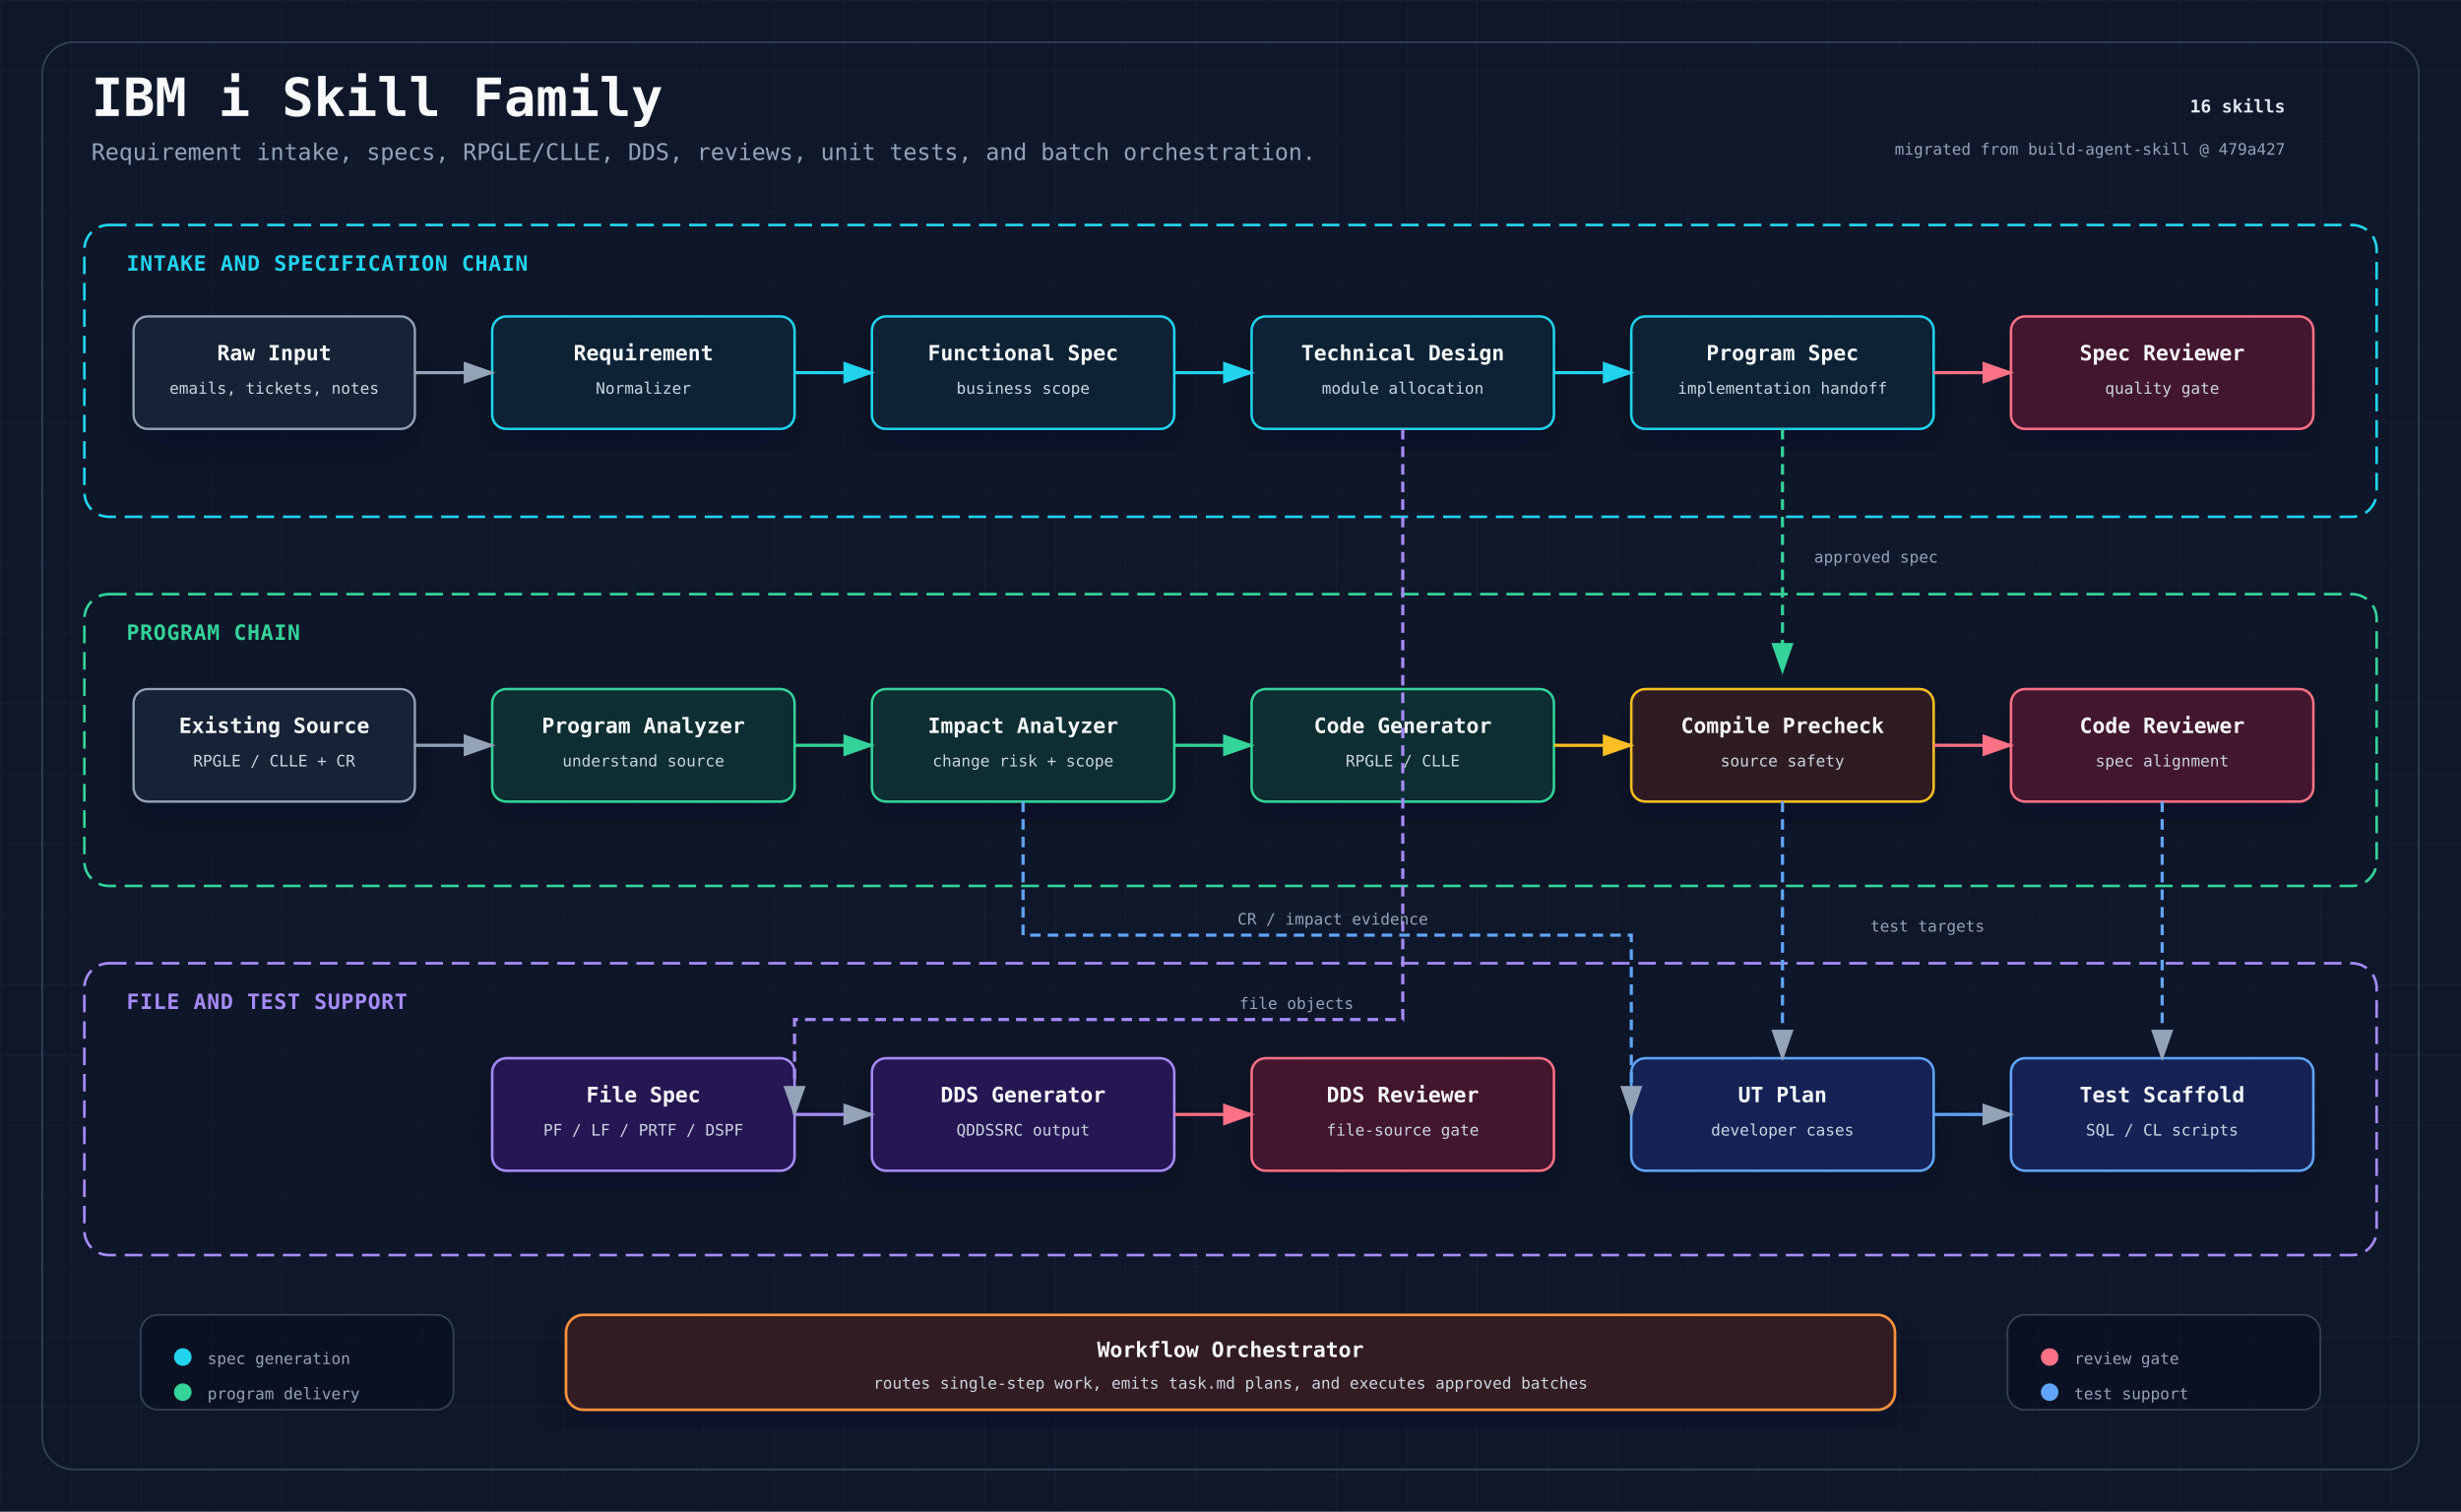
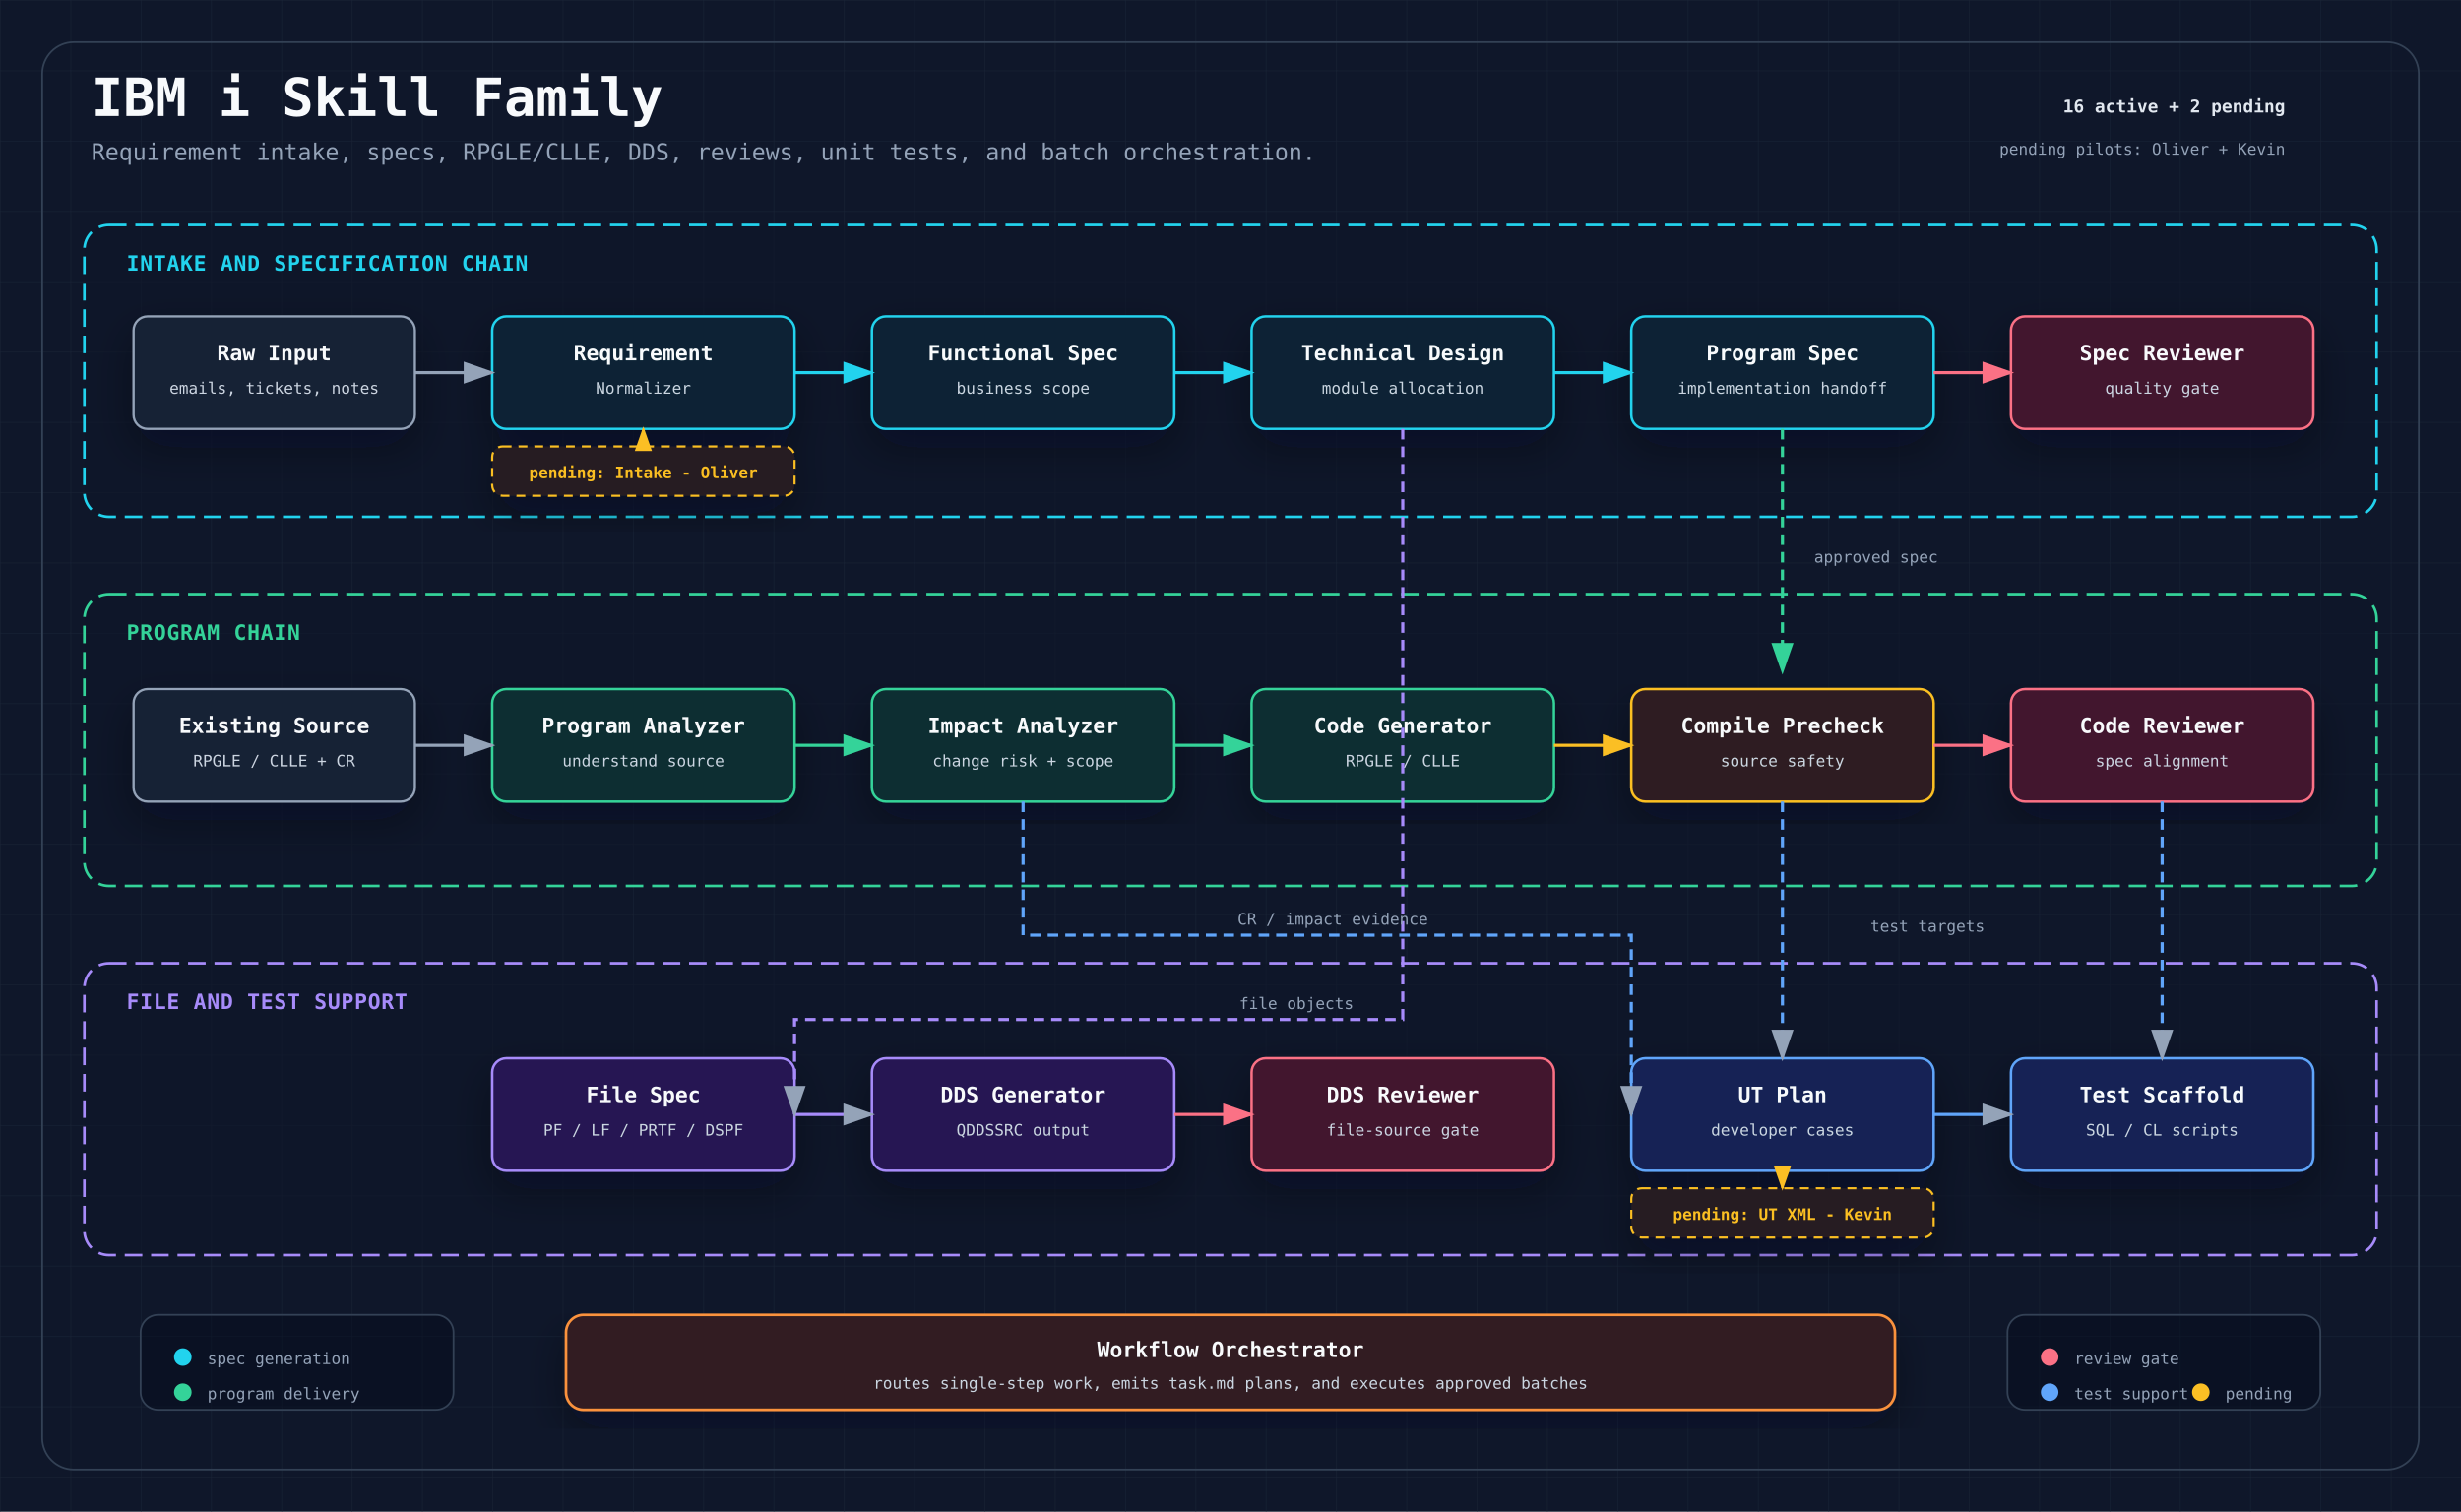
<svg xmlns="http://www.w3.org/2000/svg" viewBox="0 0 1400 860" role="img" aria-labelledby="title desc">
  <defs>
    <pattern id="grid" width="40" height="40" patternUnits="userSpaceOnUse">
      <path d="M 40 0 L 0 0 0 40" fill="none" stroke="#1e293b" stroke-width="0.6" />
    </pattern>
    <marker id="arrow-slate" markerWidth="10" markerHeight="7" refX="9" refY="3.5" orient="auto">
      <polygon points="0 0, 10 3.5, 0 7" fill="#94a3b8" />
    </marker>
    <marker id="arrow-cyan" markerWidth="10" markerHeight="7" refX="9" refY="3.5" orient="auto">
      <polygon points="0 0, 10 3.5, 0 7" fill="#22d3ee" />
    </marker>
    <marker id="arrow-emerald" markerWidth="10" markerHeight="7" refX="9" refY="3.5" orient="auto">
      <polygon points="0 0, 10 3.5, 0 7" fill="#34d399" />
    </marker>
    <marker id="arrow-amber" markerWidth="10" markerHeight="7" refX="9" refY="3.5" orient="auto">
      <polygon points="0 0, 10 3.5, 0 7" fill="#fbbf24" />
    </marker>
    <marker id="arrow-rose" markerWidth="10" markerHeight="7" refX="9" refY="3.5" orient="auto">
      <polygon points="0 0, 10 3.5, 0 7" fill="#fb7185" />
    </marker>
    <filter id="soft-shadow" x="-20%" y="-20%" width="140%" height="140%">
      <feDropShadow dx="0" dy="10" stdDeviation="12" flood-color="#020617" flood-opacity="0.35" />
    </filter>
    <style>
      text {
        font-family: "SF Mono", "Cascadia Code", "JetBrains Mono", Menlo, Consolas, monospace;
      }
      .title { fill: #f8fafc; font-size: 30px; font-weight: 700; }
      .subtitle { fill: #94a3b8; font-size: 13px; font-weight: 500; }
      .region-title { font-size: 12px; font-weight: 700; letter-spacing: 0.4px; }
      .box-title { fill: #f8fafc; font-size: 12px; font-weight: 700; }
      .box-subtitle { fill: #cbd5e1; font-size: 9px; font-weight: 500; }
      .tiny { fill: #94a3b8; font-size: 9px; font-weight: 500; }
+       .pending { fill: #fbbf24; font-size: 9px; font-weight: 700; }
      .lane { fill: #cbd5e1; font-size: 11px; font-weight: 700; }
      .tag { fill: #e2e8f0; font-size: 10px; font-weight: 700; }
    </style>
  </defs>
  <rect width="1400" height="860" fill="#0f172a" />
  <rect width="1400" height="860" fill="url(#grid)" opacity="0.72" />
  <rect x="24" y="24" width="1352" height="812" rx="18" fill="none" stroke="#334155" stroke-width="1" />
  <text x="52" y="66" class="title">IBM i Skill Family</text>
  <text x="52" y="91" class="subtitle">Requirement intake, specs, RPGLE/CLLE, DDS, reviews, unit tests, and batch orchestration.</text>
-   <text x="1300" y="64" class="tag" text-anchor="end">16 skills</text>
-   <text x="1300" y="88" class="tiny" text-anchor="end">migrated from build-agent-skill @ 479a427</text>
+   <text x="1300" y="64" class="tag" text-anchor="end">16 active + 2 pending</text>
+   <text x="1300" y="88" class="tiny" text-anchor="end">pending pilots: Oliver + Kevin</text>
  <rect x="48" y="128" width="1304" height="166" rx="14" fill="rgba(15, 23, 42, 0.64)" stroke="#22d3ee" stroke-width="1.5" stroke-dasharray="10,5" />
  <text x="72" y="154" fill="#22d3ee" class="region-title">INTAKE AND SPECIFICATION CHAIN</text>
  <rect x="48" y="338" width="1304" height="166" rx="14" fill="rgba(15, 23, 42, 0.64)" stroke="#34d399" stroke-width="1.5" stroke-dasharray="10,5" />
  <text x="72" y="364" fill="#34d399" class="region-title">PROGRAM CHAIN</text>
  <rect x="48" y="548" width="1304" height="166" rx="14" fill="rgba(15, 23, 42, 0.64)" stroke="#a78bfa" stroke-width="1.5" stroke-dasharray="10,5" />
  <text x="72" y="574" fill="#a78bfa" class="region-title">FILE AND TEST SUPPORT</text>
  <g filter="url(#soft-shadow)">
    <rect x="76" y="180" width="160" height="64" rx="8" fill="#0f172a" />
    <rect x="76" y="180" width="160" height="64" rx="8" fill="#1e293b" fill-opacity="0.58" stroke="#94a3b8" stroke-width="1.3" />
    <text x="156" y="205" class="box-title" text-anchor="middle">Raw Input</text>
    <text x="156" y="224" class="box-subtitle" text-anchor="middle">emails, tickets, notes</text>
    <rect x="76" y="392" width="160" height="64" rx="8" fill="#0f172a" />
    <rect x="76" y="392" width="160" height="64" rx="8" fill="#1e293b" fill-opacity="0.58" stroke="#94a3b8" stroke-width="1.3" />
    <text x="156" y="417" class="box-title" text-anchor="middle">Existing Source</text>
    <text x="156" y="436" class="box-subtitle" text-anchor="middle">RPGLE / CLLE + CR</text>
  </g>
  <g filter="url(#soft-shadow)">
    <rect x="280" y="180" width="172" height="64" rx="8" fill="#0f172a" />
    <rect x="280" y="180" width="172" height="64" rx="8" fill="#083344" fill-opacity="0.45" stroke="#22d3ee" stroke-width="1.4" />
    <text x="366" y="205" class="box-title" text-anchor="middle">Requirement</text>
    <text x="366" y="224" class="box-subtitle" text-anchor="middle">Normalizer</text>
+     <rect x="280" y="254" width="172" height="28" rx="6" fill="#0f172a" />
+     <rect x="280" y="254" width="172" height="28" rx="6" fill="#78350f" fill-opacity="0.24" stroke="#fbbf24" stroke-width="1.2" stroke-dasharray="5,4" />
+     <text x="366" y="272" class="pending" text-anchor="middle">pending: Intake - Oliver</text>
    <rect x="496" y="180" width="172" height="64" rx="8" fill="#0f172a" />
    <rect x="496" y="180" width="172" height="64" rx="8" fill="#083344" fill-opacity="0.45" stroke="#22d3ee" stroke-width="1.4" />
    <text x="582" y="205" class="box-title" text-anchor="middle">Functional Spec</text>
    <text x="582" y="224" class="box-subtitle" text-anchor="middle">business scope</text>
    <rect x="712" y="180" width="172" height="64" rx="8" fill="#0f172a" />
    <rect x="712" y="180" width="172" height="64" rx="8" fill="#083344" fill-opacity="0.45" stroke="#22d3ee" stroke-width="1.4" />
    <text x="798" y="205" class="box-title" text-anchor="middle">Technical Design</text>
    <text x="798" y="224" class="box-subtitle" text-anchor="middle">module allocation</text>
    <rect x="928" y="180" width="172" height="64" rx="8" fill="#0f172a" />
    <rect x="928" y="180" width="172" height="64" rx="8" fill="#083344" fill-opacity="0.45" stroke="#22d3ee" stroke-width="1.4" />
    <text x="1014" y="205" class="box-title" text-anchor="middle">Program Spec</text>
    <text x="1014" y="224" class="box-subtitle" text-anchor="middle">implementation handoff</text>
    <rect x="1144" y="180" width="172" height="64" rx="8" fill="#0f172a" />
    <rect x="1144" y="180" width="172" height="64" rx="8" fill="#881337" fill-opacity="0.42" stroke="#fb7185" stroke-width="1.4" />
    <text x="1230" y="205" class="box-title" text-anchor="middle">Spec Reviewer</text>
    <text x="1230" y="224" class="box-subtitle" text-anchor="middle">quality gate</text>
  </g>
  <g filter="url(#soft-shadow)">
    <rect x="280" y="392" width="172" height="64" rx="8" fill="#0f172a" />
    <rect x="280" y="392" width="172" height="64" rx="8" fill="#064e3b" fill-opacity="0.42" stroke="#34d399" stroke-width="1.4" />
    <text x="366" y="417" class="box-title" text-anchor="middle">Program Analyzer</text>
    <text x="366" y="436" class="box-subtitle" text-anchor="middle">understand source</text>
    <rect x="496" y="392" width="172" height="64" rx="8" fill="#0f172a" />
    <rect x="496" y="392" width="172" height="64" rx="8" fill="#064e3b" fill-opacity="0.42" stroke="#34d399" stroke-width="1.4" />
    <text x="582" y="417" class="box-title" text-anchor="middle">Impact Analyzer</text>
    <text x="582" y="436" class="box-subtitle" text-anchor="middle">change risk + scope</text>
    <rect x="712" y="392" width="172" height="64" rx="8" fill="#0f172a" />
    <rect x="712" y="392" width="172" height="64" rx="8" fill="#064e3b" fill-opacity="0.42" stroke="#34d399" stroke-width="1.4" />
    <text x="798" y="417" class="box-title" text-anchor="middle">Code Generator</text>
    <text x="798" y="436" class="box-subtitle" text-anchor="middle">RPGLE / CLLE</text>
    <rect x="928" y="392" width="172" height="64" rx="8" fill="#0f172a" />
    <rect x="928" y="392" width="172" height="64" rx="8" fill="#78350f" fill-opacity="0.30" stroke="#fbbf24" stroke-width="1.4" />
    <text x="1014" y="417" class="box-title" text-anchor="middle">Compile Precheck</text>
    <text x="1014" y="436" class="box-subtitle" text-anchor="middle">source safety</text>
    <rect x="1144" y="392" width="172" height="64" rx="8" fill="#0f172a" />
    <rect x="1144" y="392" width="172" height="64" rx="8" fill="#881337" fill-opacity="0.42" stroke="#fb7185" stroke-width="1.4" />
    <text x="1230" y="417" class="box-title" text-anchor="middle">Code Reviewer</text>
    <text x="1230" y="436" class="box-subtitle" text-anchor="middle">spec alignment</text>
  </g>
  <g filter="url(#soft-shadow)">
    <rect x="280" y="602" width="172" height="64" rx="8" fill="#0f172a" />
    <rect x="280" y="602" width="172" height="64" rx="8" fill="#4c1d95" fill-opacity="0.38" stroke="#a78bfa" stroke-width="1.4" />
    <text x="366" y="627" class="box-title" text-anchor="middle">File Spec</text>
    <text x="366" y="646" class="box-subtitle" text-anchor="middle">PF / LF / PRTF / DSPF</text>
    <rect x="496" y="602" width="172" height="64" rx="8" fill="#0f172a" />
    <rect x="496" y="602" width="172" height="64" rx="8" fill="#4c1d95" fill-opacity="0.38" stroke="#a78bfa" stroke-width="1.4" />
    <text x="582" y="627" class="box-title" text-anchor="middle">DDS Generator</text>
    <text x="582" y="646" class="box-subtitle" text-anchor="middle">QDDSSRC output</text>
    <rect x="712" y="602" width="172" height="64" rx="8" fill="#0f172a" />
    <rect x="712" y="602" width="172" height="64" rx="8" fill="#881337" fill-opacity="0.42" stroke="#fb7185" stroke-width="1.4" />
    <text x="798" y="627" class="box-title" text-anchor="middle">DDS Reviewer</text>
    <text x="798" y="646" class="box-subtitle" text-anchor="middle">file-source gate</text>
    <rect x="928" y="602" width="172" height="64" rx="8" fill="#0f172a" />
    <rect x="928" y="602" width="172" height="64" rx="8" fill="#1e40af" fill-opacity="0.32" stroke="#60a5fa" stroke-width="1.4" />
    <text x="1014" y="627" class="box-title" text-anchor="middle">UT Plan</text>
    <text x="1014" y="646" class="box-subtitle" text-anchor="middle">developer cases</text>
+     <rect x="928" y="676" width="172" height="28" rx="6" fill="#0f172a" />
+     <rect x="928" y="676" width="172" height="28" rx="6" fill="#78350f" fill-opacity="0.24" stroke="#fbbf24" stroke-width="1.2" stroke-dasharray="5,4" />
+     <text x="1014" y="694" class="pending" text-anchor="middle">pending: UT XML - Kevin</text>
    <rect x="1144" y="602" width="172" height="64" rx="8" fill="#0f172a" />
    <rect x="1144" y="602" width="172" height="64" rx="8" fill="#1e40af" fill-opacity="0.32" stroke="#60a5fa" stroke-width="1.4" />
    <text x="1230" y="627" class="box-title" text-anchor="middle">Test Scaffold</text>
    <text x="1230" y="646" class="box-subtitle" text-anchor="middle">SQL / CL scripts</text>
  </g>
  <g filter="url(#soft-shadow)">
    <rect x="322" y="748" width="756" height="54" rx="10" fill="#0f172a" />
    <rect x="322" y="748" width="756" height="54" rx="10" fill="#7c2d12" fill-opacity="0.30" stroke="#fb923c" stroke-width="1.5" />
    <text x="700" y="772" class="box-title" text-anchor="middle">Workflow Orchestrator</text>
    <text x="700" y="790" class="box-subtitle" text-anchor="middle">routes single-step work, emits task.md plans, and executes approved batches</text>
  </g>
  <path d="M 236 212 L 280 212" fill="none" stroke="#94a3b8" stroke-width="1.8" marker-end="url(#arrow-slate)" />
  <path d="M 452 212 L 496 212" fill="none" stroke="#22d3ee" stroke-width="1.8" marker-end="url(#arrow-cyan)" />
  <path d="M 668 212 L 712 212" fill="none" stroke="#22d3ee" stroke-width="1.8" marker-end="url(#arrow-cyan)" />
  <path d="M 884 212 L 928 212" fill="none" stroke="#22d3ee" stroke-width="1.8" marker-end="url(#arrow-cyan)" />
  <path d="M 1100 212 L 1144 212" fill="none" stroke="#fb7185" stroke-width="1.8" marker-end="url(#arrow-rose)" />
+   <path d="M 366 254 L 366 244" fill="none" stroke="#fbbf24" stroke-width="1.4" stroke-dasharray="4,4" marker-end="url(#arrow-amber)" />
  <path d="M 236 424 L 280 424" fill="none" stroke="#94a3b8" stroke-width="1.8" marker-end="url(#arrow-slate)" />
  <path d="M 452 424 L 496 424" fill="none" stroke="#34d399" stroke-width="1.8" marker-end="url(#arrow-emerald)" />
  <path d="M 668 424 L 712 424" fill="none" stroke="#34d399" stroke-width="1.8" marker-end="url(#arrow-emerald)" />
  <path d="M 884 424 L 928 424" fill="none" stroke="#fbbf24" stroke-width="1.8" marker-end="url(#arrow-amber)" />
  <path d="M 1100 424 L 1144 424" fill="none" stroke="#fb7185" stroke-width="1.8" marker-end="url(#arrow-rose)" />
  <path d="M 452 634 L 496 634" fill="none" stroke="#a78bfa" stroke-width="1.8" marker-end="url(#arrow-slate)" />
  <path d="M 668 634 L 712 634" fill="none" stroke="#fb7185" stroke-width="1.8" marker-end="url(#arrow-rose)" />
  <path d="M 1100 634 L 1144 634" fill="none" stroke="#60a5fa" stroke-width="1.8" marker-end="url(#arrow-slate)" />
+   <path d="M 1014 666 L 1014 676" fill="none" stroke="#fbbf24" stroke-width="1.4" stroke-dasharray="4,4" marker-end="url(#arrow-amber)" />
  <path d="M 1014 244 L 1014 382" fill="none" stroke="#34d399" stroke-width="1.8" stroke-dasharray="6,4" marker-end="url(#arrow-emerald)" />
  <text x="1032" y="320" class="tiny">approved spec</text>
  <path d="M 798 244 L 798 580 L 452 580 L 452 634" fill="none" stroke="#a78bfa" stroke-width="1.8" stroke-dasharray="6,4" marker-end="url(#arrow-slate)" />
  <text x="705" y="574" class="tiny">file objects</text>
  <path d="M 1014 456 L 1014 602" fill="none" stroke="#60a5fa" stroke-width="1.8" stroke-dasharray="6,4" marker-end="url(#arrow-slate)" />
  <path d="M 1230 456 L 1230 602" fill="none" stroke="#60a5fa" stroke-width="1.8" stroke-dasharray="6,4" marker-end="url(#arrow-slate)" />
  <text x="1064" y="530" class="tiny">test targets</text>
  <path d="M 582 456 L 582 532 L 928 532 L 928 634" fill="none" stroke="#60a5fa" stroke-width="1.8" stroke-dasharray="6,4" marker-end="url(#arrow-slate)" />
  <text x="704" y="526" class="tiny">CR / impact evidence</text>
  <rect x="80" y="748" width="178" height="54" rx="10" fill="#020617" fill-opacity="0.36" stroke="#334155" stroke-width="1" />
  <circle cx="104" cy="772" r="5" fill="#22d3ee" />
  <text x="118" y="776" class="tiny">spec generation</text>
  <circle cx="104" cy="792" r="5" fill="#34d399" />
  <text x="118" y="796" class="tiny">program delivery</text>
  <rect x="1142" y="748" width="178" height="54" rx="10" fill="#020617" fill-opacity="0.36" stroke="#334155" stroke-width="1" />
  <circle cx="1166" cy="772" r="5" fill="#fb7185" />
  <text x="1180" y="776" class="tiny">review gate</text>
  <circle cx="1166" cy="792" r="5" fill="#60a5fa" />
  <text x="1180" y="796" class="tiny">test support</text>
+   <circle cx="1252" cy="792" r="5" fill="#fbbf24" />
+   <text x="1266" y="796" class="tiny">pending</text>
</svg>
